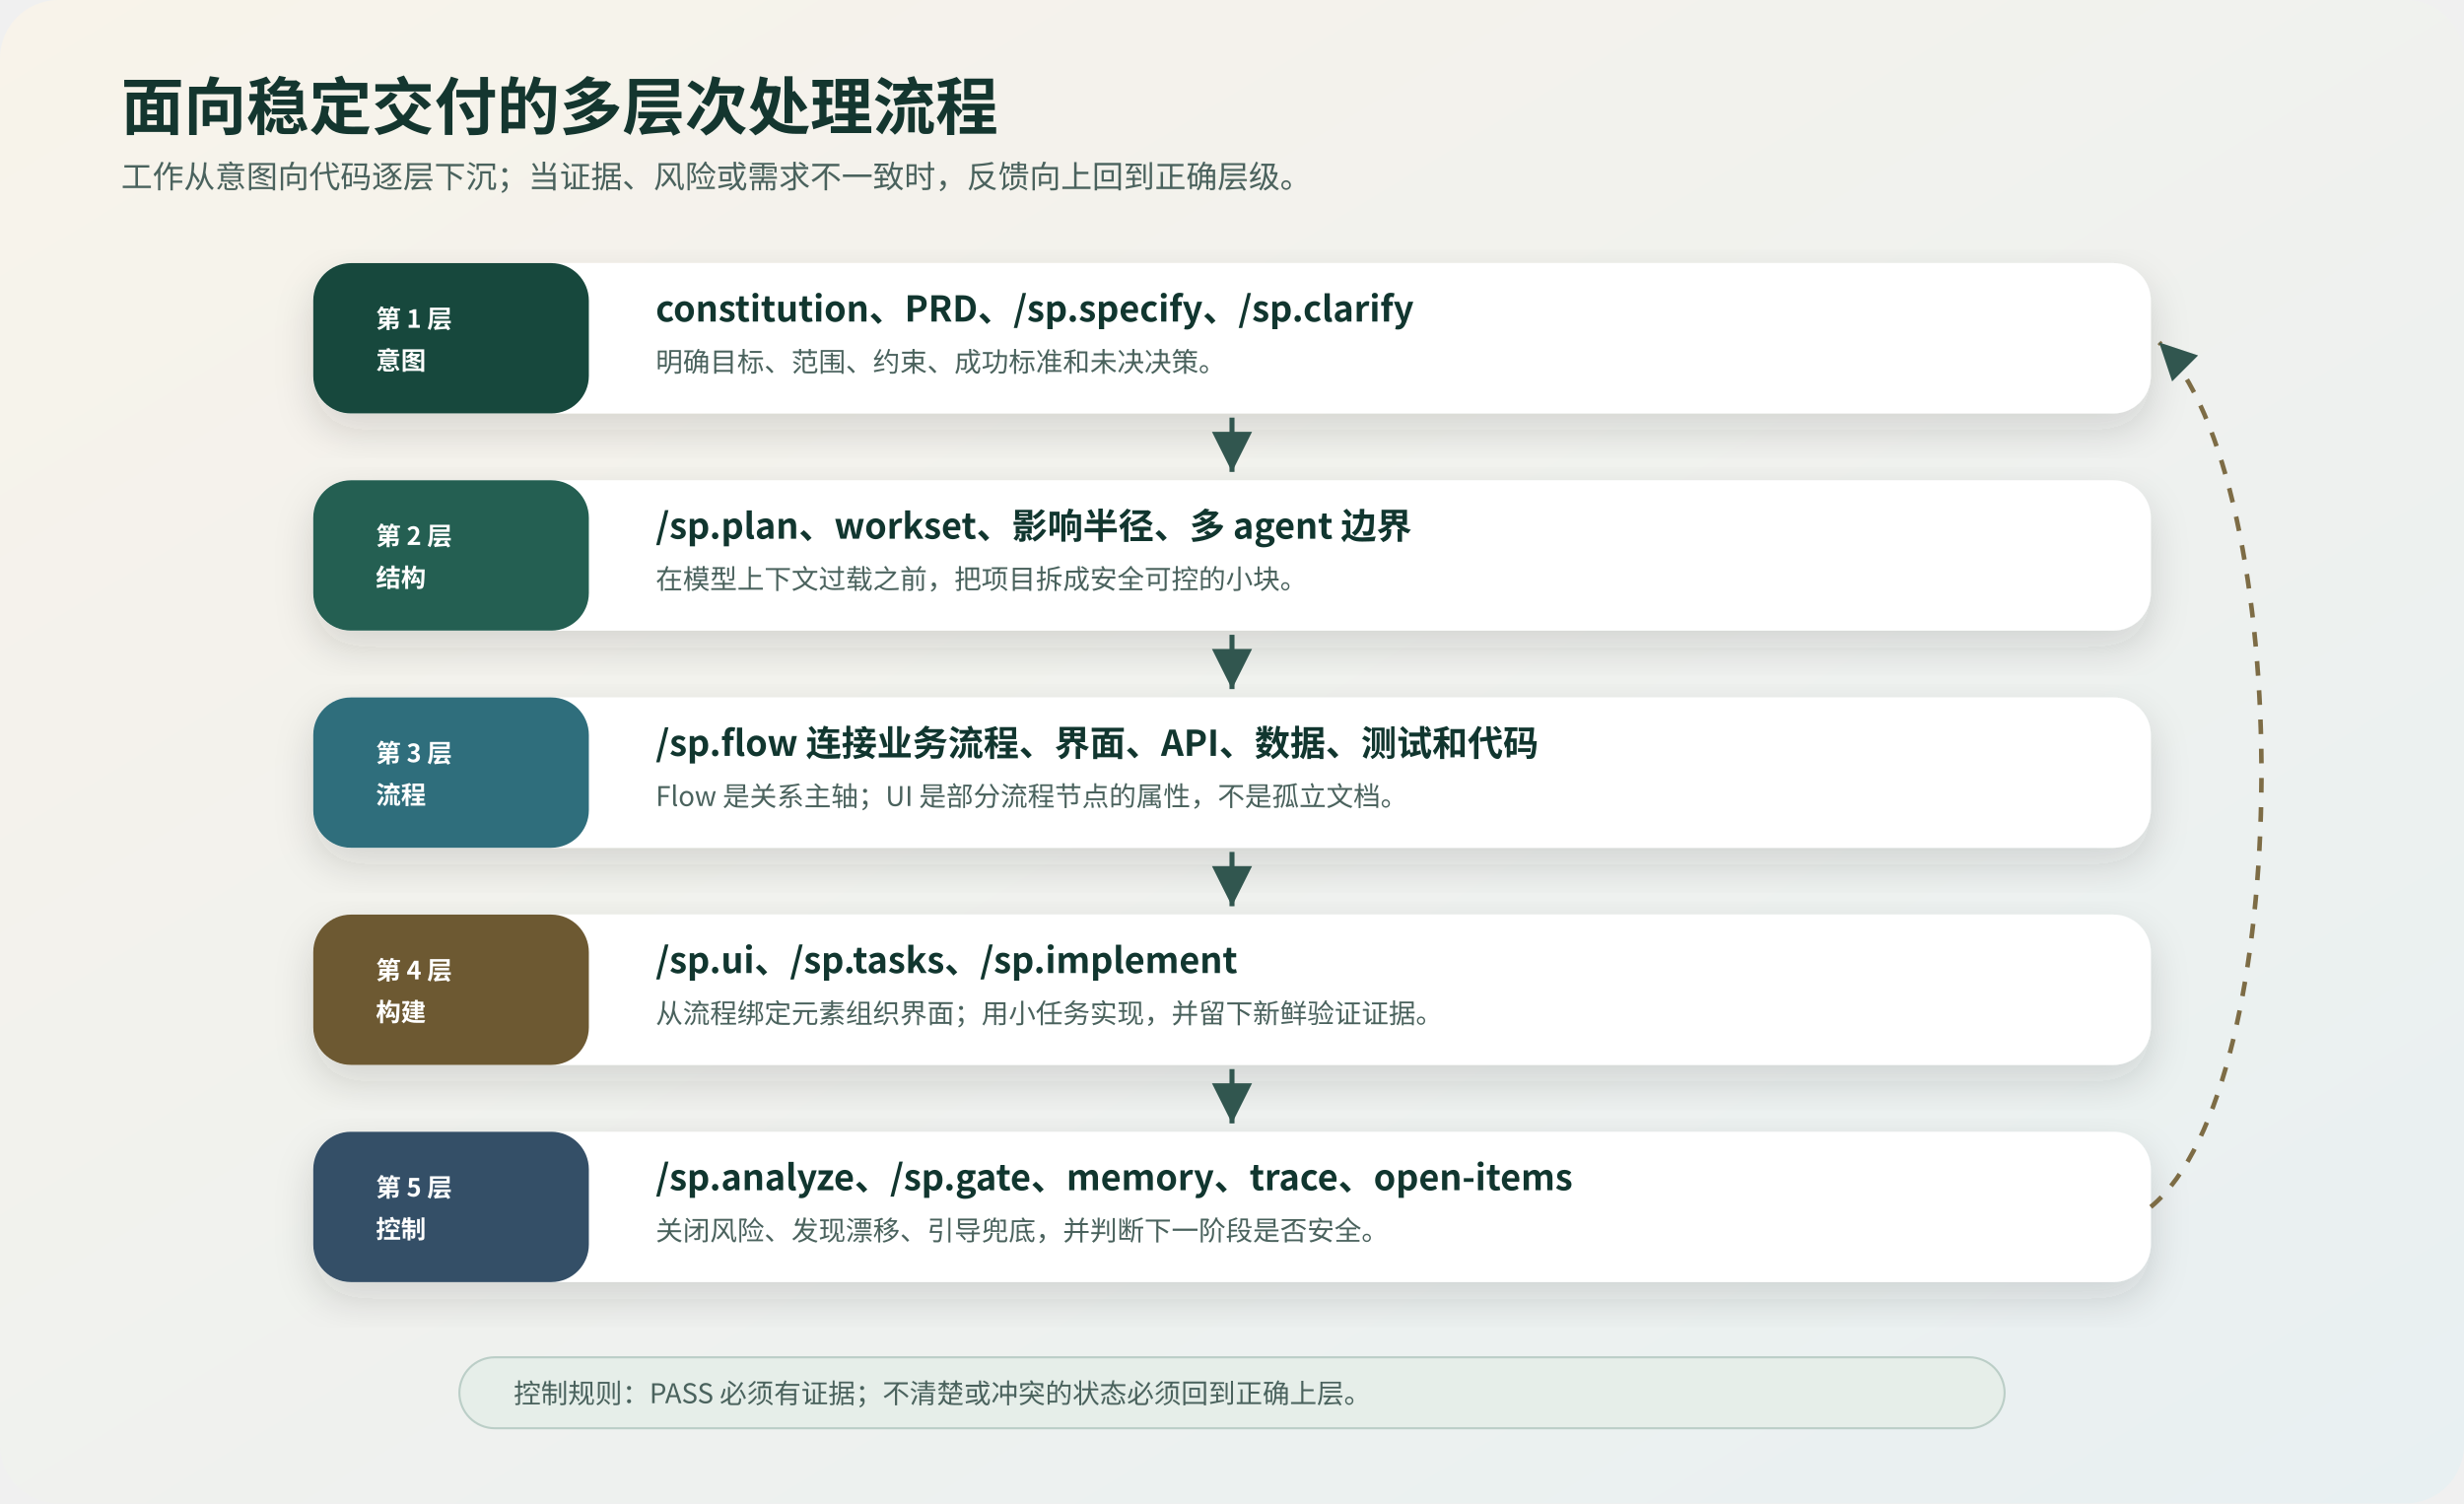
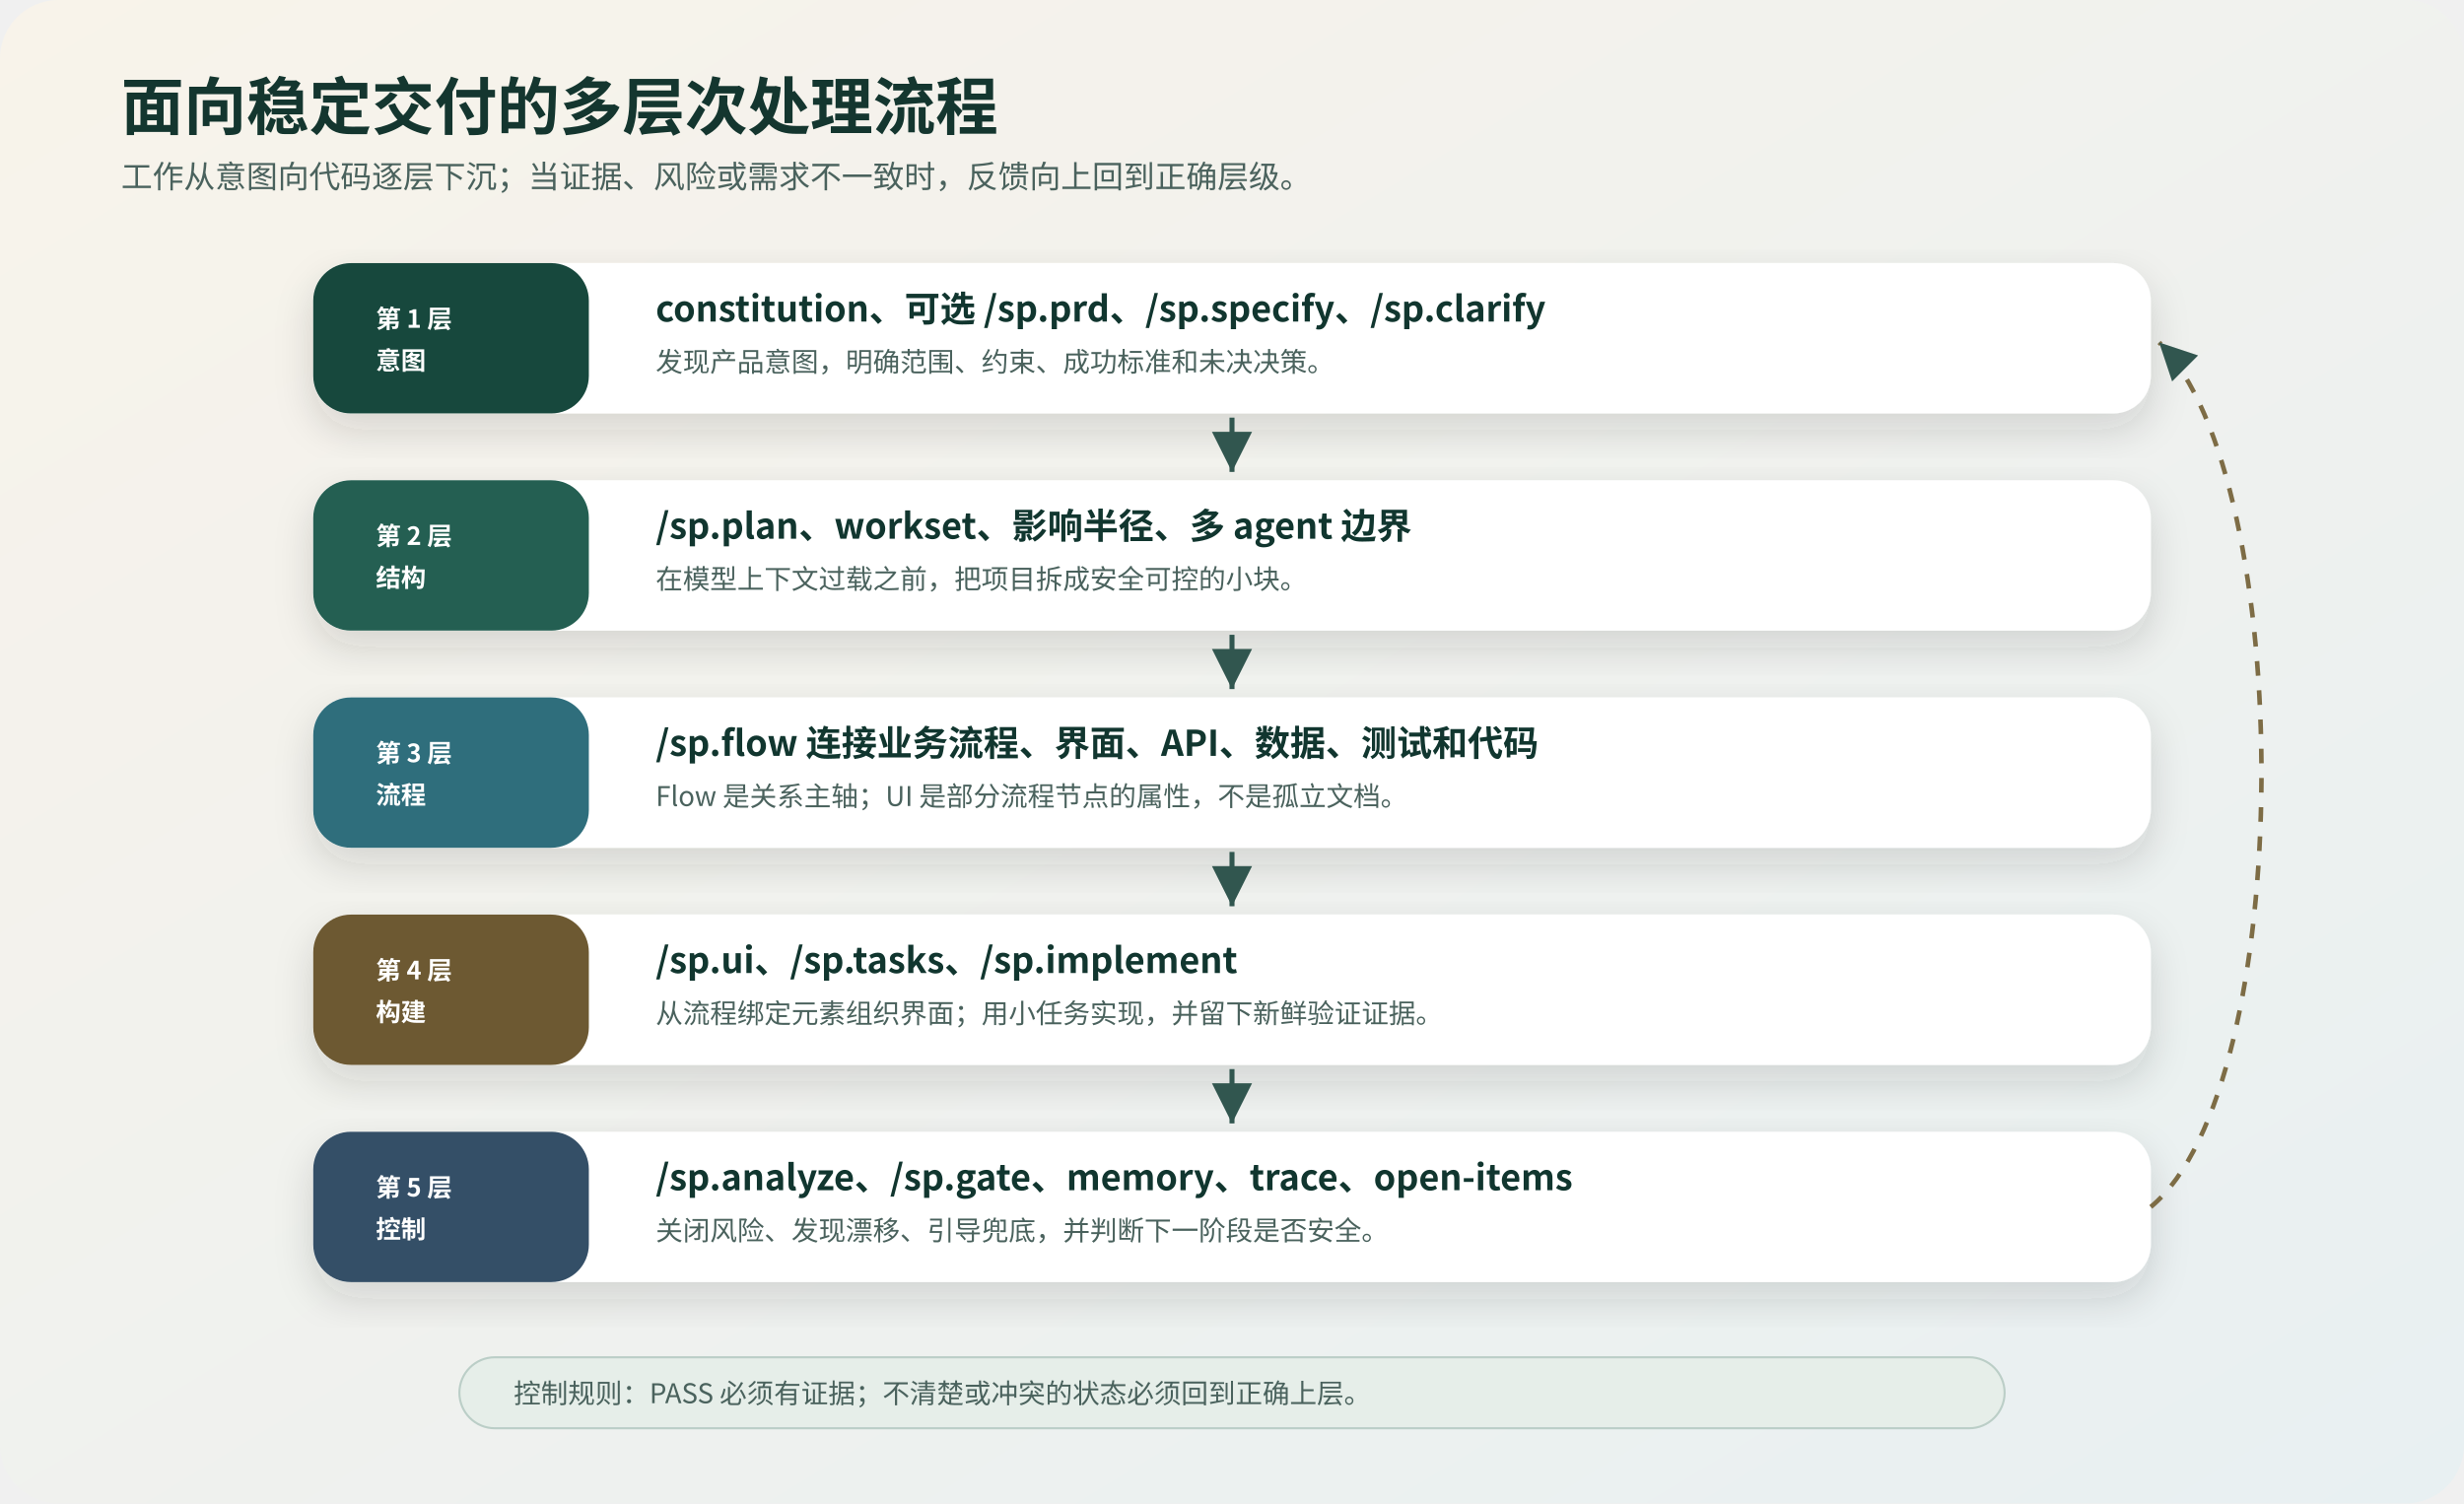
<svg xmlns="http://www.w3.org/2000/svg" width="1180" height="720" viewBox="0 0 1180 720" role="img" aria-labelledby="title desc">
  <defs>
    <linearGradient id="bg" x1="0" y1="0" x2="1" y2="1">
      <stop offset="0%" stop-color="#f8f3ea" />
      <stop offset="100%" stop-color="#e8f0f2" />
    </linearGradient>
    <marker id="arrow" markerWidth="12" markerHeight="12" refX="10" refY="6" orient="auto" markerUnits="strokeWidth">
      <path d="M2,2 L10,6 L2,10 Z" fill="#31564f" />
    </marker>
    <filter id="shadow" x="-10%" y="-20%" width="120%" height="150%">
      <feDropShadow dx="0" dy="8" stdDeviation="9" flood-color="#263b35" flood-opacity="0.15" />
    </filter>
    <style>
      .title { font: 700 30px "PingFang SC", "Noto Sans CJK SC", "Microsoft YaHei", sans-serif; fill: #14362f; }
      .subtitle { font: 15px "PingFang SC", "Noto Sans CJK SC", "Microsoft YaHei", sans-serif; fill: #4a625d; }
      .layer-title { font: 700 17px "PingFang SC", "Noto Sans CJK SC", "Microsoft YaHei", sans-serif; fill: #11362f; }
      .layer-text { font: 13px "PingFang SC", "Noto Sans CJK SC", "Microsoft YaHei", sans-serif; fill: #4a625d; }
      .tag { font: 700 12px "PingFang SC", "Noto Sans CJK SC", "Microsoft YaHei", sans-serif; fill: #fff; }
      .arrow { stroke: #31564f; stroke-width: 2.4; marker-end: url(#arrow); fill: none; }
      .feedback { stroke: #7d6c45; stroke-width: 2.2; stroke-dasharray: 7 7; marker-end: url(#arrow); fill: none; }
    </style>
  </defs>
  <rect width="1180" height="720" rx="28" fill="url(#bg)" />
  <text x="58" y="62" class="title">面向稳定交付的多层次处理流程</text>
  <text x="58" y="90" class="subtitle">工作从意图向代码逐层下沉；当证据、风险或需求不一致时，反馈向上回到正确层级。</text>
  <rect x="150" y="126" width="880" height="72" rx="18" fill="#ffffff" filter="url(#shadow)" />
  <rect x="150" y="126" width="132" height="72" rx="18" fill="#17483d" />
  <text x="180" y="157" class="tag">第 1 层</text>
  <text x="180" y="177" class="tag">意图</text>
-   <text x="314" y="154" class="layer-title">constitution、PRD、/sp.specify、/sp.clarify</text>
-   <text x="314" y="178" class="layer-text">明确目标、范围、约束、成功标准和未决决策。</text>
+   <text x="314" y="154" class="layer-title">constitution、可选 /sp.prd、/sp.specify、/sp.clarify</text>
+   <text x="314" y="178" class="layer-text">发现产品意图，明确范围、约束、成功标准和未决决策。</text>
  <rect x="150" y="230" width="880" height="72" rx="18" fill="#ffffff" filter="url(#shadow)" />
  <rect x="150" y="230" width="132" height="72" rx="18" fill="#245f52" />
  <text x="180" y="261" class="tag">第 2 层</text>
  <text x="180" y="281" class="tag">结构</text>
  <text x="314" y="258" class="layer-title">/sp.plan、workset、影响半径、多 agent 边界</text>
  <text x="314" y="282" class="layer-text">在模型上下文过载之前，把项目拆成安全可控的小块。</text>
  <rect x="150" y="334" width="880" height="72" rx="18" fill="#ffffff" filter="url(#shadow)" />
  <rect x="150" y="334" width="132" height="72" rx="18" fill="#2f6e7c" />
  <text x="180" y="365" class="tag">第 3 层</text>
  <text x="180" y="385" class="tag">流程</text>
  <text x="314" y="362" class="layer-title">/sp.flow 连接业务流程、界面、API、数据、测试和代码</text>
  <text x="314" y="386" class="layer-text">Flow 是关系主轴；UI 是部分流程节点的属性，不是孤立文档。</text>
  <rect x="150" y="438" width="880" height="72" rx="18" fill="#ffffff" filter="url(#shadow)" />
  <rect x="150" y="438" width="132" height="72" rx="18" fill="#6d5932" />
  <text x="180" y="469" class="tag">第 4 层</text>
  <text x="180" y="489" class="tag">构建</text>
  <text x="314" y="466" class="layer-title">/sp.ui、/sp.tasks、/sp.implement</text>
  <text x="314" y="490" class="layer-text">从流程绑定元素组织界面；用小任务实现，并留下新鲜验证证据。</text>
  <rect x="150" y="542" width="880" height="72" rx="18" fill="#ffffff" filter="url(#shadow)" />
  <rect x="150" y="542" width="132" height="72" rx="18" fill="#344f67" />
  <text x="180" y="573" class="tag">第 5 层</text>
  <text x="180" y="593" class="tag">控制</text>
  <text x="314" y="570" class="layer-title">/sp.analyze、/sp.gate、memory、trace、open-items</text>
  <text x="314" y="594" class="layer-text">关闭风险、发现漂移、引导兜底，并判断下一阶段是否安全。</text>
  <path d="M590 200 L590 226" class="arrow" />
  <path d="M590 304 L590 330" class="arrow" />
  <path d="M590 408 L590 434" class="arrow" />
  <path d="M590 512 L590 538" class="arrow" />
  <path d="M1030 578 C1100 520 1100 230 1034 164" class="feedback" />
  <rect x="220" y="650" width="740" height="34" rx="17" fill="#e6eee9" stroke="#bbcec7" />
  <text x="246" y="672" class="layer-text">控制规则：PASS 必须有证据；不清楚或冲突的状态必须回到正确上层。</text>
</svg>
